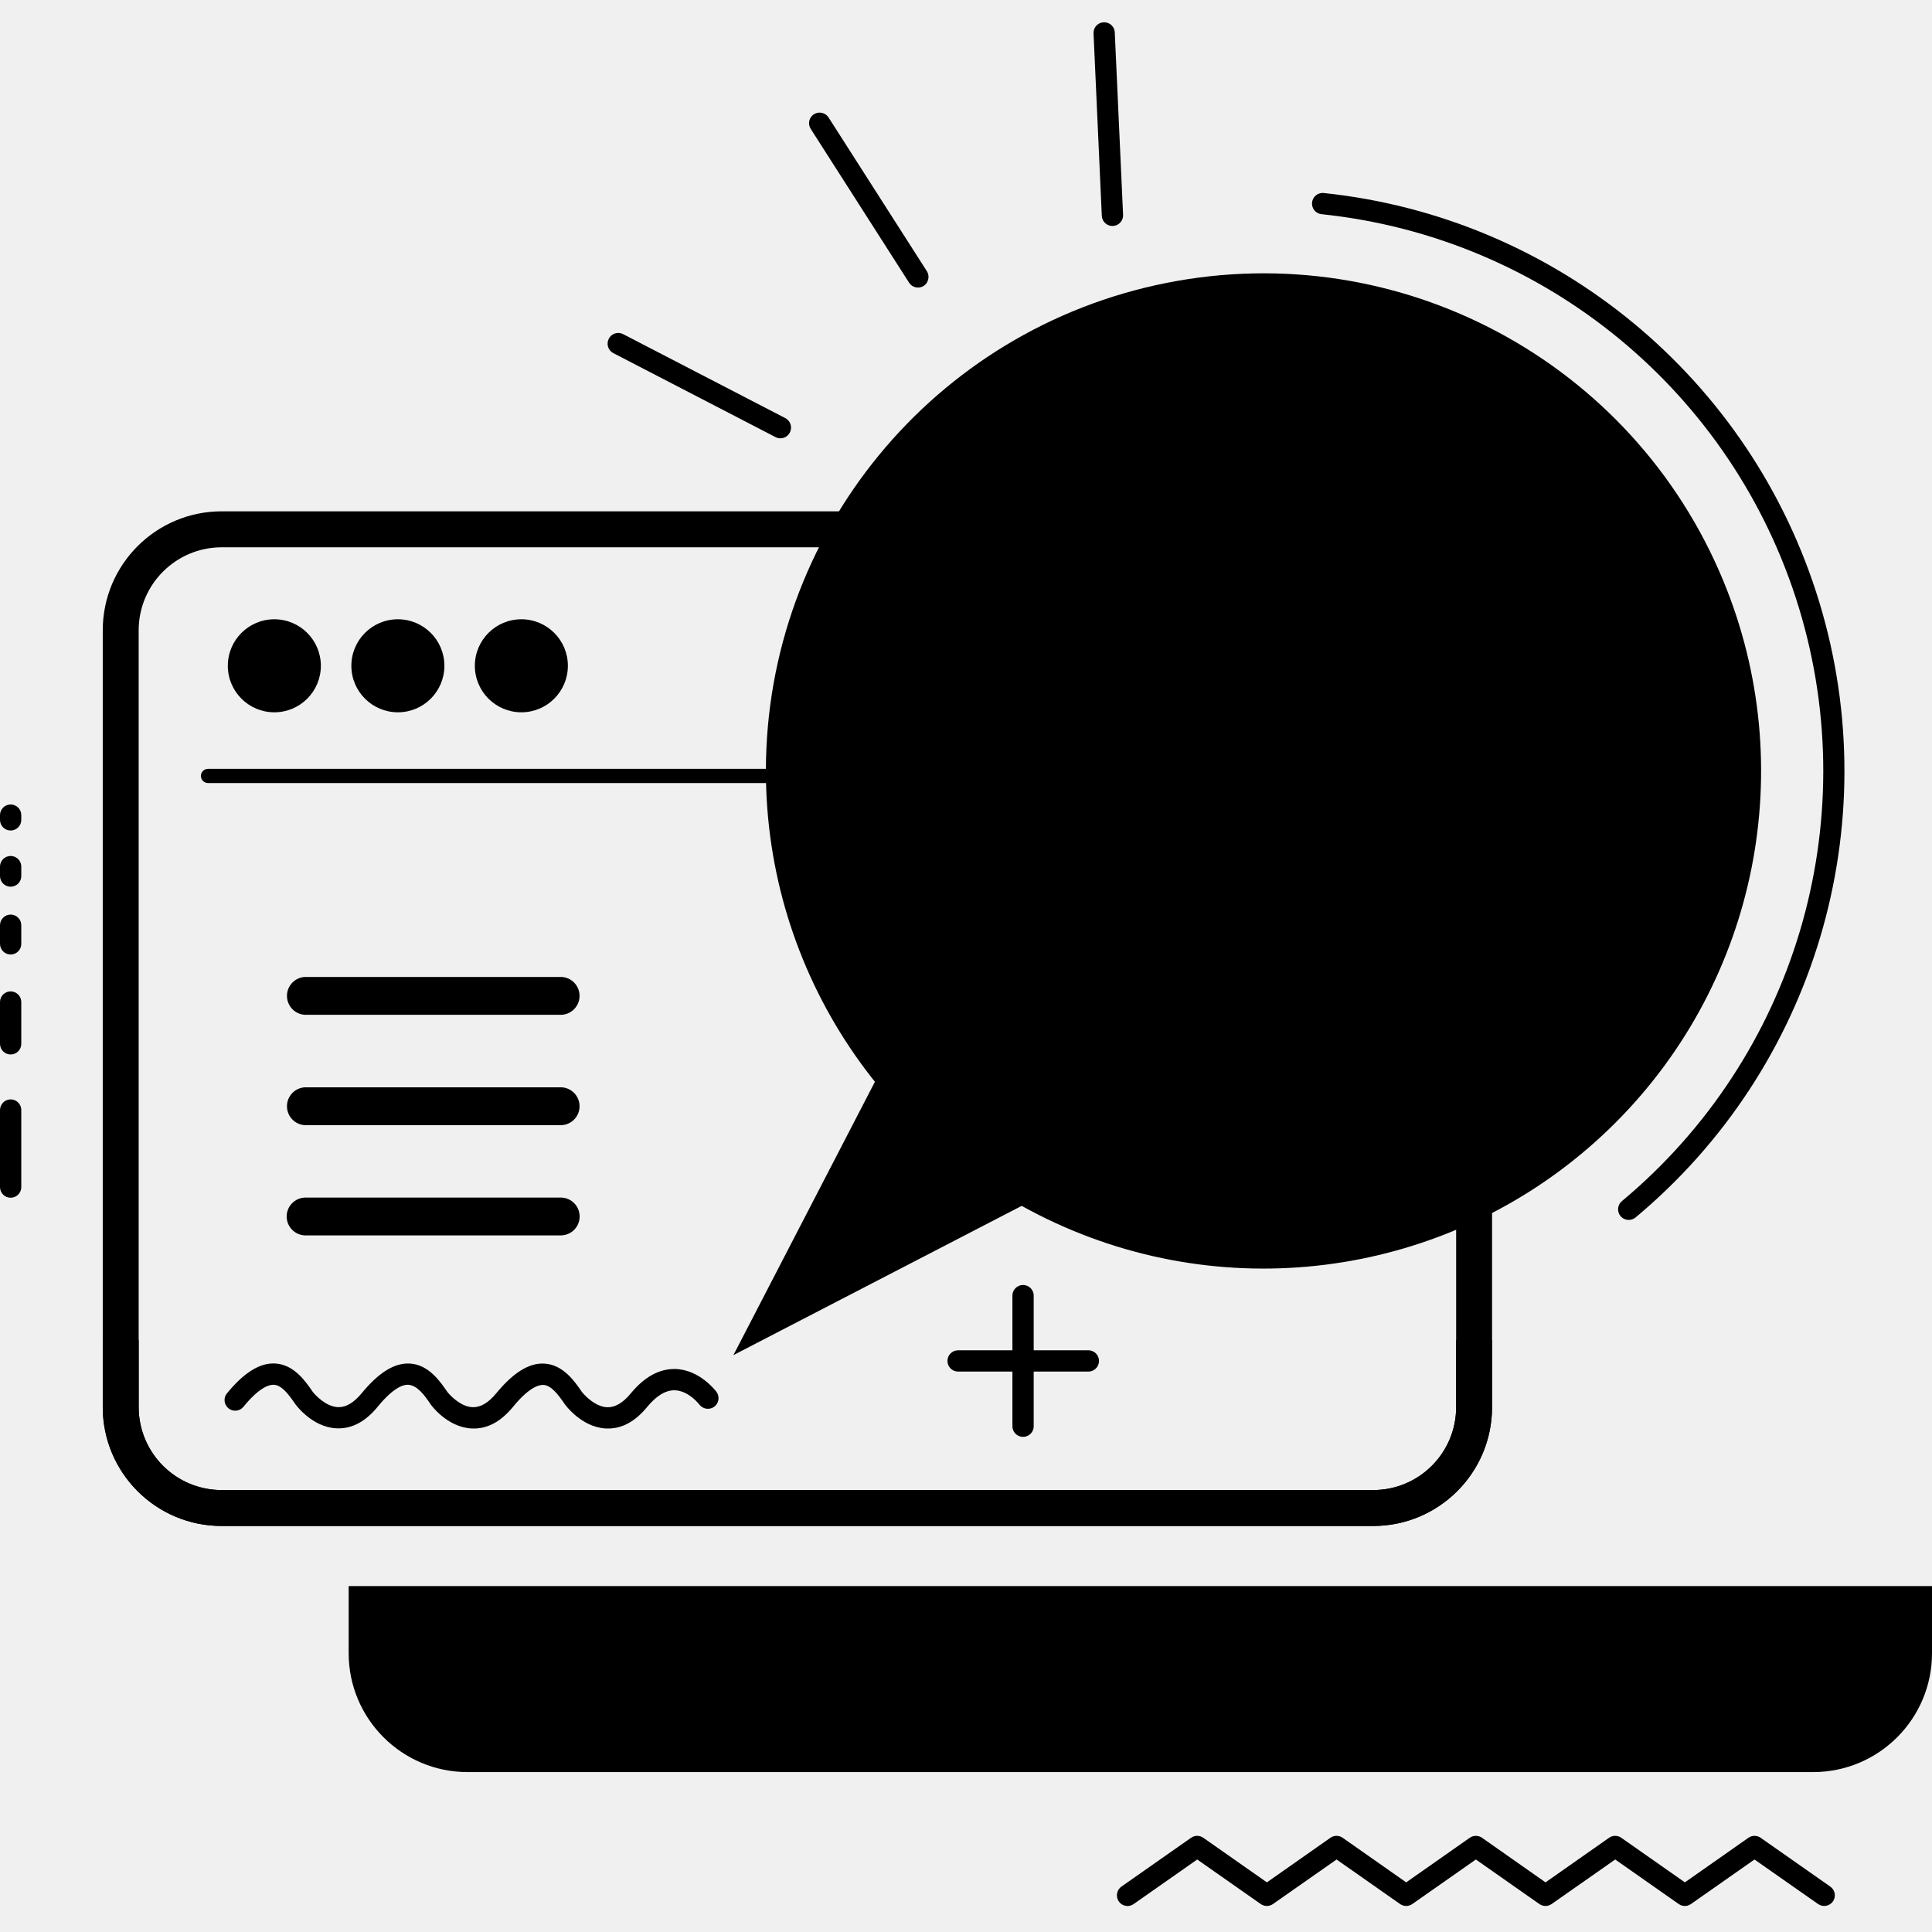
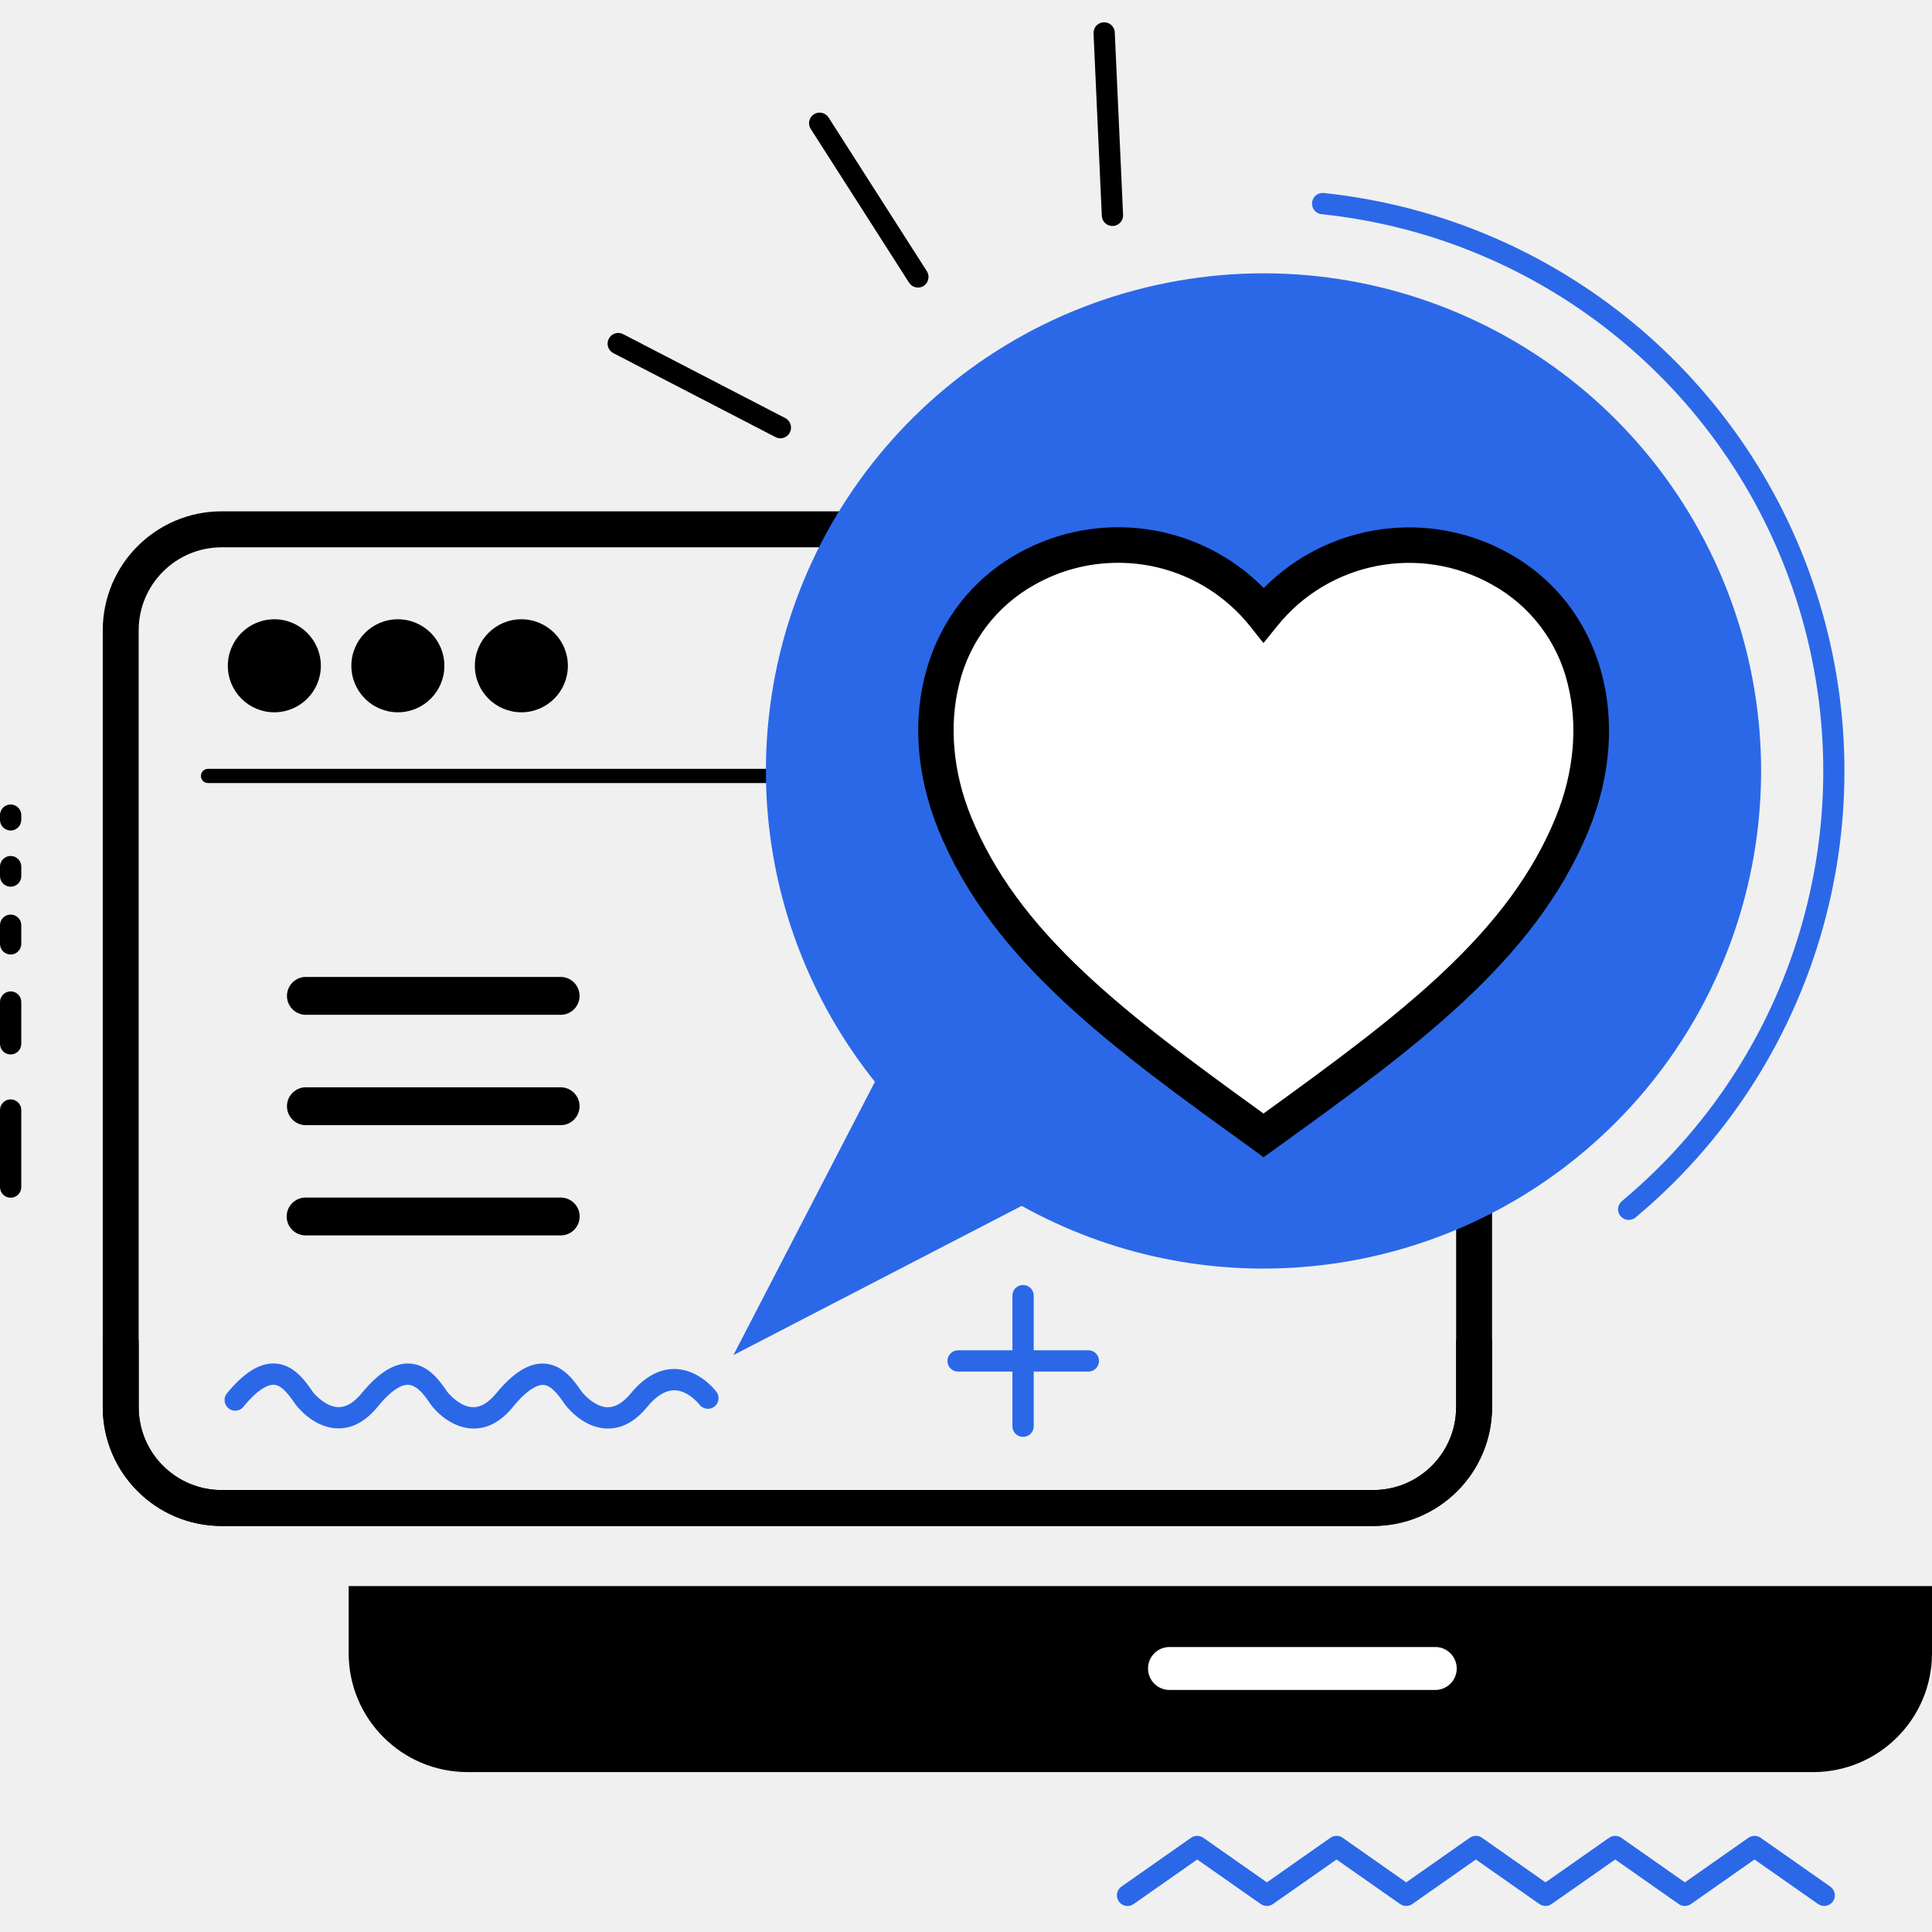
- <svg xmlns="http://www.w3.org/2000/svg" viewBox="0 0 192 192" fill="currentColor" aria-hidden="true" data-slot="icon">
-   <path d="M55.8 100.85H30.296a1.884 1.884 0 0 1 0-3.762H55.8a1.883 1.883 0 0 1 0 3.762M55.8 111.818H30.296a1.884 1.884 0 0 1 0-3.762H55.8a1.883 1.883 0 0 1 0 3.762M55.8 122.771H30.294a1.88 1.88 0 0 1 0-3.757H55.8a1.88 1.88 0 0 1 0 3.757M139.145 76.407H20.671a.705.705 0 0 0 0 1.41h118.474a.71.71 0 0 0 .705-.705.706.706 0 0 0-.705-.705M31.886 66.165a4.622 4.622 0 1 1-9.245 0 4.622 4.622 0 0 1 9.245 0M44.163 66.165a4.622 4.622 0 1 1-9.245 0 4.622 4.622 0 0 1 9.245 0M56.435 66.165a4.622 4.622 0 1 1-9.245 0 4.622 4.622 0 0 1 9.245 0" />
-   <path d="M10.212 139.846V62.624a11.82 11.82 0 0 1 11.804-11.809h114.46a11.82 11.82 0 0 1 11.804 11.81v77.221a11.816 11.816 0 0 1-11.804 11.804H22.016a11.815 11.815 0 0 1-11.804-11.804m11.804-85.455a8.25 8.25 0 0 0-8.234 8.233v77.222a8.243 8.243 0 0 0 8.234 8.233h114.46a8.242 8.242 0 0 0 8.234-8.233V62.624a8.25 8.25 0 0 0-8.234-8.233zM34.65 157.623v6.677a11.82 11.82 0 0 0 11.804 11.809h133.743A11.817 11.817 0 0 0 192 164.3v-6.677z" />
-   <path d="M142.535 167.945h-26.392a2.134 2.134 0 0 1 0-4.265h26.387a2.13 2.13 0 0 1 1.576.587 2.135 2.135 0 0 1-1.576 3.678z" />
-   <path d="M144.71 133.199v6.647a8.24 8.24 0 0 1-8.234 8.234H22.016a8.243 8.243 0 0 1-8.234-8.234v-6.647h-3.57v6.647a11.814 11.814 0 0 0 11.804 11.804h114.46a11.816 11.816 0 0 0 11.804-11.804v-6.647zM2.115 117.971v-7.654a1.056 1.056 0 0 0-1.805-.747c-.199.198-.31.467-.31.747v7.654a1.057 1.057 0 1 0 2.115 0M2.115 103.735v-4.154a1.057 1.057 0 0 0-2.115 0v4.154a1.057 1.057 0 1 0 2.115 0M2.115 93.8v-1.853a1.057 1.057 0 0 0-2.115 0V93.8a1.057 1.057 0 0 0 2.115 0M2.115 87.063v-.972a1.058 1.058 0 0 0-2.115 0v.972a1.057 1.057 0 0 0 2.115 0M2.115 81.478v-.504a1.058 1.058 0 0 0-2.115 0v.504a1.057 1.057 0 0 0 2.115 0" />
-   <path d="M108.126 134.191h-5.398v-5.398a1.058 1.058 0 1 0-2.115 0v5.398h-5.398a1.055 1.055 0 0 0-1.058 1.058 1.056 1.056 0 0 0 1.058 1.057h5.398v5.398a1.058 1.058 0 1 0 2.115 0v-5.398h5.398a1.058 1.058 0 1 0 0-2.115" />
-   <path d="M60.5 33.67a1.057 1.057 0 0 0 .452 1.424l16.115 8.344a1.052 1.052 0 0 0 1.495-.624 1.06 1.06 0 0 0-.504-1.254l-16.114-8.344a1.05 1.05 0 0 0-1.445.453M109.682 2.217a1.05 1.05 0 0 0-.946.695c-.047.13-.068.269-.061.407l.821 18.129a1.058 1.058 0 0 0 2.115-.096l-.826-18.128a1.05 1.05 0 0 0-.695-.946 1.1 1.1 0 0 0-.408-.061M80.893 11.35a1.05 1.05 0 0 0-.323 1.461l9.77 15.278a1.053 1.053 0 0 0 1.46.323c.207-.135.358-.341.423-.58a1.05 1.05 0 0 0-.116-.886l-9.77-15.278a1.057 1.057 0 0 0-1.444-.317" />
-   <path d="M171.248 57.69a49.449 49.449 0 0 1-64.602 64.617 49.455 49.455 0 0 1-30.532-45.683 49.45 49.45 0 0 1 95.134-18.935" />
-   <path d="m106.277 117.382-33.391 17.287 17.287-33.391z" />
-   <path d="M101.977 56.561a18.59 18.59 0 0 1 23.587 4.532 18.59 18.59 0 0 1 23.587-4.532c8.949 5.036 10.983 15.818 7.086 25.315-5.036 12.297-16.089 20.445-30.673 30.954-14.603-10.509-25.626-18.632-30.672-30.954-3.897-9.498-1.863-20.304 7.085-25.315" />
-   <path d="m125.564 115.006-1.007-.746c-13.909-10.021-25.924-18.682-31.272-31.725-4.532-11.078-1.304-22.368 7.851-27.52a20.35 20.35 0 0 1 24.453 3.42 20.35 20.35 0 0 1 24.428-3.41c9.155 5.152 12.388 16.467 7.851 27.52-5.348 13.033-17.363 21.694-31.272 31.725zm-14.488-59.074c-2.885.002-5.72.748-8.233 2.165a15.37 15.37 0 0 0-7.518 9.88c-1.038 4.114-.615 8.818 1.198 13.23 2.231 5.443 5.832 10.378 11.336 15.534 4.748 4.447 10.373 8.626 17.705 13.919 7.332-5.293 12.957-9.472 17.71-13.919 5.499-5.156 9.125-10.091 11.336-15.53 1.808-4.411 2.231-9.114 1.193-13.229a15.36 15.36 0 0 0-7.518-9.88 16.815 16.815 0 0 0-21.346 4.1l-1.375 1.706-1.365-1.712a16.73 16.73 0 0 0-13.123-6.264" />
-   <path d="m181.893 187.489-6.924-4.854a1.06 1.06 0 0 0-1.213 0l-6.315 4.431-6.32-4.431a1.06 1.06 0 0 0-1.213 0l-6.315 4.431-6.315-4.431a1.06 1.06 0 0 0-1.214 0l-6.319 4.431-6.315-4.431a1.06 1.06 0 0 0-1.214 0l-6.314 4.431-6.32-4.431a1.06 1.06 0 0 0-1.214 0l-6.924 4.854a1.07 1.07 0 0 0-.398 1.186 1.06 1.06 0 0 0 1.007.743c.219-.001.432-.07.61-.197l6.315-4.426 6.314 4.426a1.06 1.06 0 0 0 1.214 0l6.32-4.426 6.314 4.426a1.06 1.06 0 0 0 1.214 0l6.315-4.426 6.314 4.426a1.06 1.06 0 0 0 1.214 0l6.32-4.426 6.315 4.426a1.05 1.05 0 0 0 1.213 0l6.315-4.426 6.32 4.426a1.06 1.06 0 0 0 1.473-.259 1.055 1.055 0 0 0-.26-1.473M161.862 121.234a1.055 1.055 0 0 1-1.022-1.331c.056-.21.175-.397.342-.537a55.644 55.644 0 0 0-29.847-98.08 1.057 1.057 0 0 1 .217-2.105 57.77 57.77 0 0 1 30.985 101.812 1.07 1.07 0 0 1-.675.241M42.783 139.539c0 .025 1.626 2.307 4.099 2.422 1.51.071 2.865-.649 4.093-2.14 1.511-1.858 2.518-2.215 3.022-2.19.796.035 1.51 1.007 2.125 1.908 0 0 1.627 2.307 4.099 2.422 1.51.071 2.87-.649 4.094-2.14.922-1.118 1.838-1.672 2.734-1.656 1.375.03 2.433 1.389 2.453 1.415.167.225.418.374.695.414a1.054 1.054 0 0 0 1.2-.893c.04-.278-.03-.56-.198-.785-.07-.091-1.667-2.206-4.09-2.266-1.58-.036-3.07.78-4.425 2.427-.771.936-1.551 1.395-2.327 1.374-1.148-.03-2.206-1.117-2.518-1.51-.695-1.007-1.853-2.74-3.767-2.83-1.51-.071-3.066.901-4.763 2.961-.77.936-1.551 1.395-2.327 1.374-1.153-.03-2.205-1.117-2.518-1.51-.694-1.007-1.853-2.74-3.766-2.83-1.511-.071-3.067.901-4.764 2.961-.77.936-1.551 1.395-2.326 1.374-1.154-.03-2.206-1.118-2.518-1.51-.695-1.007-1.854-2.74-3.767-2.83-1.51-.071-3.067.901-4.764 2.961-.16.186-.245.424-.242.669a1.056 1.056 0 0 0 1.874.675c1.51-1.858 2.518-2.216 3.021-2.19.796.035 1.51 1.007 2.125 1.908 0 0 1.622 2.306 4.1 2.422 1.51.071 2.865-.649 4.093-2.14 1.511-1.858 2.518-2.216 3.022-2.19.901.05 1.616 1.002 2.23 1.923" />
+ <svg xmlns="http://www.w3.org/2000/svg" fill="none" viewBox="0 0 192 192">
+   <path fill="#000" d="M55.8 100.85H30.296a1.884 1.884 0 0 1 0-3.762H55.8a1.883 1.883 0 0 1 0 3.762M55.8 111.818H30.296a1.884 1.884 0 0 1 0-3.762H55.8a1.883 1.883 0 0 1 0 3.762M55.8 122.771H30.294a1.88 1.88 0 0 1 0-3.757H55.8a1.88 1.88 0 0 1 0 3.757M139.145 76.407H20.671a.705.705 0 0 0 0 1.41h118.474a.71.71 0 0 0 .705-.705.706.706 0 0 0-.705-.705M31.886 66.165a4.622 4.622 0 1 1-9.245 0 4.622 4.622 0 0 1 9.245 0M44.163 66.165a4.622 4.622 0 1 1-9.245 0 4.622 4.622 0 0 1 9.245 0M56.435 66.165a4.622 4.622 0 1 1-9.245 0 4.622 4.622 0 0 1 9.245 0" />
+   <path fill="#000" d="M10.212 139.846V62.624a11.82 11.82 0 0 1 11.804-11.809h114.46a11.82 11.82 0 0 1 11.804 11.81v77.221a11.816 11.816 0 0 1-11.804 11.804H22.016a11.815 11.815 0 0 1-11.804-11.804m11.804-85.455a8.25 8.25 0 0 0-8.234 8.233v77.222a8.243 8.243 0 0 0 8.234 8.233h114.46a8.242 8.242 0 0 0 8.234-8.233V62.624a8.25 8.25 0 0 0-8.234-8.233zM34.65 157.623v6.677a11.82 11.82 0 0 0 11.804 11.809h133.743A11.817 11.817 0 0 0 192 164.3v-6.677z" />
+   <path fill="#fff" d="M142.535 167.945h-26.392a2.134 2.134 0 0 1 0-4.265h26.387a2.13 2.13 0 0 1 1.576.587 2.135 2.135 0 0 1-1.576 3.678z" />
+   <path fill="#000" d="M144.71 133.199v6.647a8.24 8.24 0 0 1-8.234 8.234H22.016a8.243 8.243 0 0 1-8.234-8.234v-6.647h-3.57v6.647a11.814 11.814 0 0 0 11.804 11.804h114.46a11.816 11.816 0 0 0 11.804-11.804v-6.647zM2.115 117.971v-7.654a1.056 1.056 0 0 0-1.805-.747c-.199.198-.31.467-.31.747v7.654a1.057 1.057 0 1 0 2.115 0M2.115 103.735v-4.154a1.057 1.057 0 0 0-2.115 0v4.154a1.057 1.057 0 1 0 2.115 0M2.115 93.8v-1.853a1.057 1.057 0 0 0-2.115 0V93.8a1.057 1.057 0 0 0 2.115 0M2.115 87.063v-.972a1.058 1.058 0 0 0-2.115 0v.972a1.057 1.057 0 0 0 2.115 0M2.115 81.478v-.504a1.058 1.058 0 0 0-2.115 0v.504a1.057 1.057 0 0 0 2.115 0" />
+   <path fill="#2B68E8" d="M108.126 134.191h-5.398v-5.398a1.058 1.058 0 1 0-2.115 0v5.398h-5.398a1.055 1.055 0 0 0-1.058 1.058 1.056 1.056 0 0 0 1.058 1.057h5.398v5.398a1.058 1.058 0 1 0 2.115 0v-5.398h5.398a1.058 1.058 0 1 0 0-2.115" />
+   <path fill="#000" d="M60.5 33.67a1.057 1.057 0 0 0 .452 1.424l16.115 8.344a1.052 1.052 0 0 0 1.495-.624 1.06 1.06 0 0 0-.504-1.254l-16.114-8.344a1.05 1.05 0 0 0-1.445.453M109.682 2.217a1.05 1.05 0 0 0-.946.695c-.047.13-.068.269-.061.407l.821 18.129a1.058 1.058 0 0 0 2.115-.096l-.826-18.128a1.05 1.05 0 0 0-.695-.946 1.1 1.1 0 0 0-.408-.061M80.893 11.35a1.05 1.05 0 0 0-.323 1.461l9.77 15.278a1.053 1.053 0 0 0 1.46.323c.207-.135.358-.341.423-.58a1.05 1.05 0 0 0-.116-.886l-9.77-15.278a1.057 1.057 0 0 0-1.444-.317" />
+   <path fill="#2B68E8" d="M171.248 57.69a49.449 49.449 0 0 1-64.602 64.617 49.455 49.455 0 0 1-30.532-45.683 49.45 49.45 0 0 1 95.134-18.935" />
+   <path fill="#2B68E8" d="m106.277 117.382-33.391 17.287 17.287-33.391z" />
+   <path fill="#fff" d="M101.977 56.561a18.59 18.59 0 0 1 23.587 4.532 18.59 18.59 0 0 1 23.587-4.532c8.949 5.036 10.983 15.818 7.086 25.315-5.036 12.297-16.089 20.445-30.673 30.954-14.603-10.509-25.626-18.632-30.672-30.954-3.897-9.498-1.863-20.304 7.085-25.315" />
+   <path fill="#000" d="m125.564 115.006-1.007-.746c-13.909-10.021-25.924-18.682-31.272-31.725-4.532-11.078-1.304-22.368 7.851-27.52a20.35 20.35 0 0 1 24.453 3.42 20.35 20.35 0 0 1 24.428-3.41c9.155 5.152 12.388 16.467 7.851 27.52-5.348 13.033-17.363 21.694-31.272 31.725zm-14.488-59.074c-2.885.002-5.72.748-8.233 2.165a15.37 15.37 0 0 0-7.518 9.88c-1.038 4.114-.615 8.818 1.198 13.23 2.231 5.443 5.832 10.378 11.336 15.534 4.748 4.447 10.373 8.626 17.705 13.919 7.332-5.293 12.957-9.472 17.71-13.919 5.499-5.156 9.125-10.091 11.336-15.53 1.808-4.411 2.231-9.114 1.193-13.229a15.36 15.36 0 0 0-7.518-9.88 16.815 16.815 0 0 0-21.346 4.1l-1.375 1.706-1.365-1.712a16.73 16.73 0 0 0-13.123-6.264" />
+   <path fill="#2B68E8" d="m181.893 187.489-6.924-4.854a1.06 1.06 0 0 0-1.213 0l-6.315 4.431-6.32-4.431a1.06 1.06 0 0 0-1.213 0l-6.315 4.431-6.315-4.431a1.06 1.06 0 0 0-1.214 0l-6.319 4.431-6.315-4.431a1.06 1.06 0 0 0-1.214 0l-6.314 4.431-6.32-4.431a1.06 1.06 0 0 0-1.214 0l-6.924 4.854a1.07 1.07 0 0 0-.398 1.186 1.06 1.06 0 0 0 1.007.743c.219-.001.432-.07.61-.197l6.315-4.426 6.314 4.426a1.06 1.06 0 0 0 1.214 0l6.32-4.426 6.314 4.426a1.06 1.06 0 0 0 1.214 0l6.315-4.426 6.314 4.426a1.06 1.06 0 0 0 1.214 0l6.32-4.426 6.315 4.426a1.05 1.05 0 0 0 1.213 0l6.315-4.426 6.32 4.426a1.06 1.06 0 0 0 1.473-.259 1.055 1.055 0 0 0-.26-1.473M161.862 121.234a1.055 1.055 0 0 1-1.022-1.331c.056-.21.175-.397.342-.537a55.644 55.644 0 0 0-29.847-98.08 1.057 1.057 0 0 1 .217-2.105 57.77 57.77 0 0 1 30.985 101.812 1.07 1.07 0 0 1-.675.241M42.783 139.539c0 .025 1.626 2.307 4.099 2.422 1.51.071 2.865-.649 4.093-2.14 1.511-1.858 2.518-2.215 3.022-2.19.796.035 1.51 1.007 2.125 1.908 0 0 1.627 2.307 4.099 2.422 1.51.071 2.87-.649 4.094-2.14.922-1.118 1.838-1.672 2.734-1.656 1.375.03 2.433 1.389 2.453 1.415.167.225.418.374.695.414a1.054 1.054 0 0 0 1.2-.893c.04-.278-.03-.56-.198-.785-.07-.091-1.667-2.206-4.09-2.266-1.58-.036-3.07.78-4.425 2.427-.771.936-1.551 1.395-2.327 1.374-1.148-.03-2.206-1.117-2.518-1.51-.695-1.007-1.853-2.74-3.767-2.83-1.51-.071-3.066.901-4.763 2.961-.77.936-1.551 1.395-2.327 1.374-1.153-.03-2.205-1.117-2.518-1.51-.694-1.007-1.853-2.74-3.766-2.83-1.511-.071-3.067.901-4.764 2.961-.77.936-1.551 1.395-2.326 1.374-1.154-.03-2.206-1.118-2.518-1.51-.695-1.007-1.854-2.74-3.767-2.83-1.51-.071-3.067.901-4.764 2.961-.16.186-.245.424-.242.669a1.056 1.056 0 0 0 1.874.675c1.51-1.858 2.518-2.216 3.021-2.19.796.035 1.51 1.007 2.125 1.908 0 0 1.622 2.306 4.1 2.422 1.51.071 2.865-.649 4.093-2.14 1.511-1.858 2.518-2.216 3.022-2.19.901.05 1.616 1.002 2.23 1.923" />
</svg>
